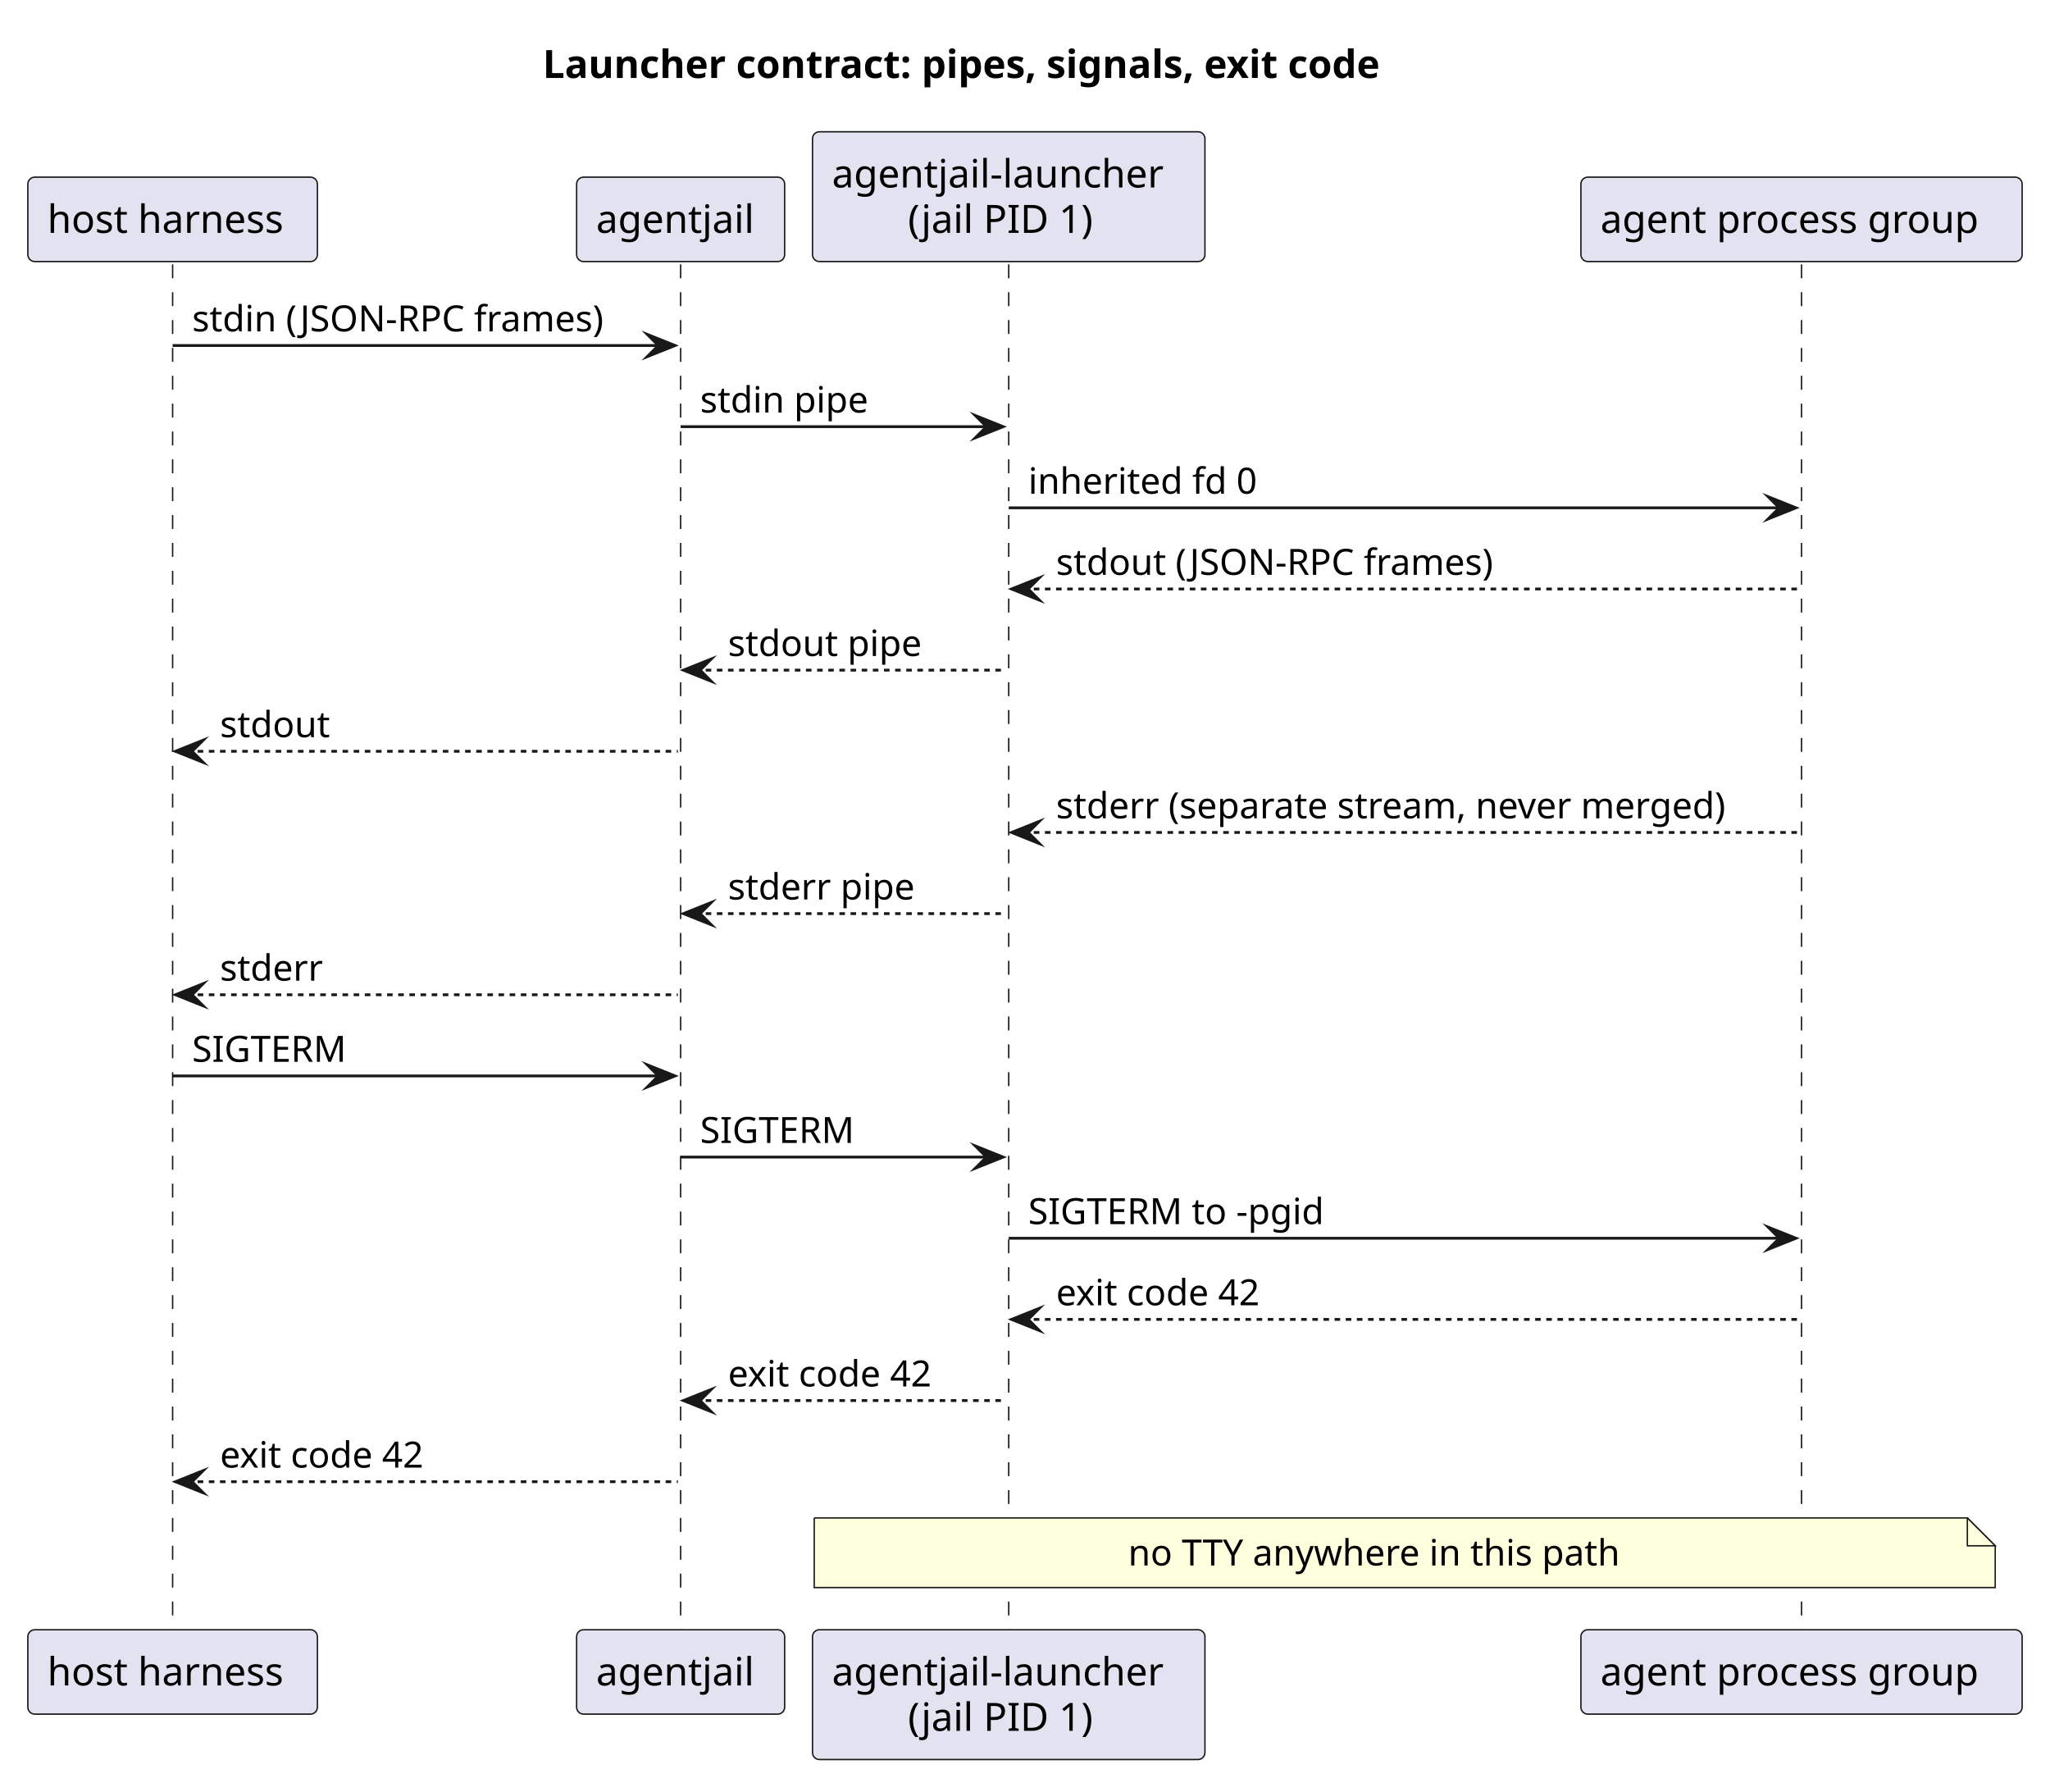
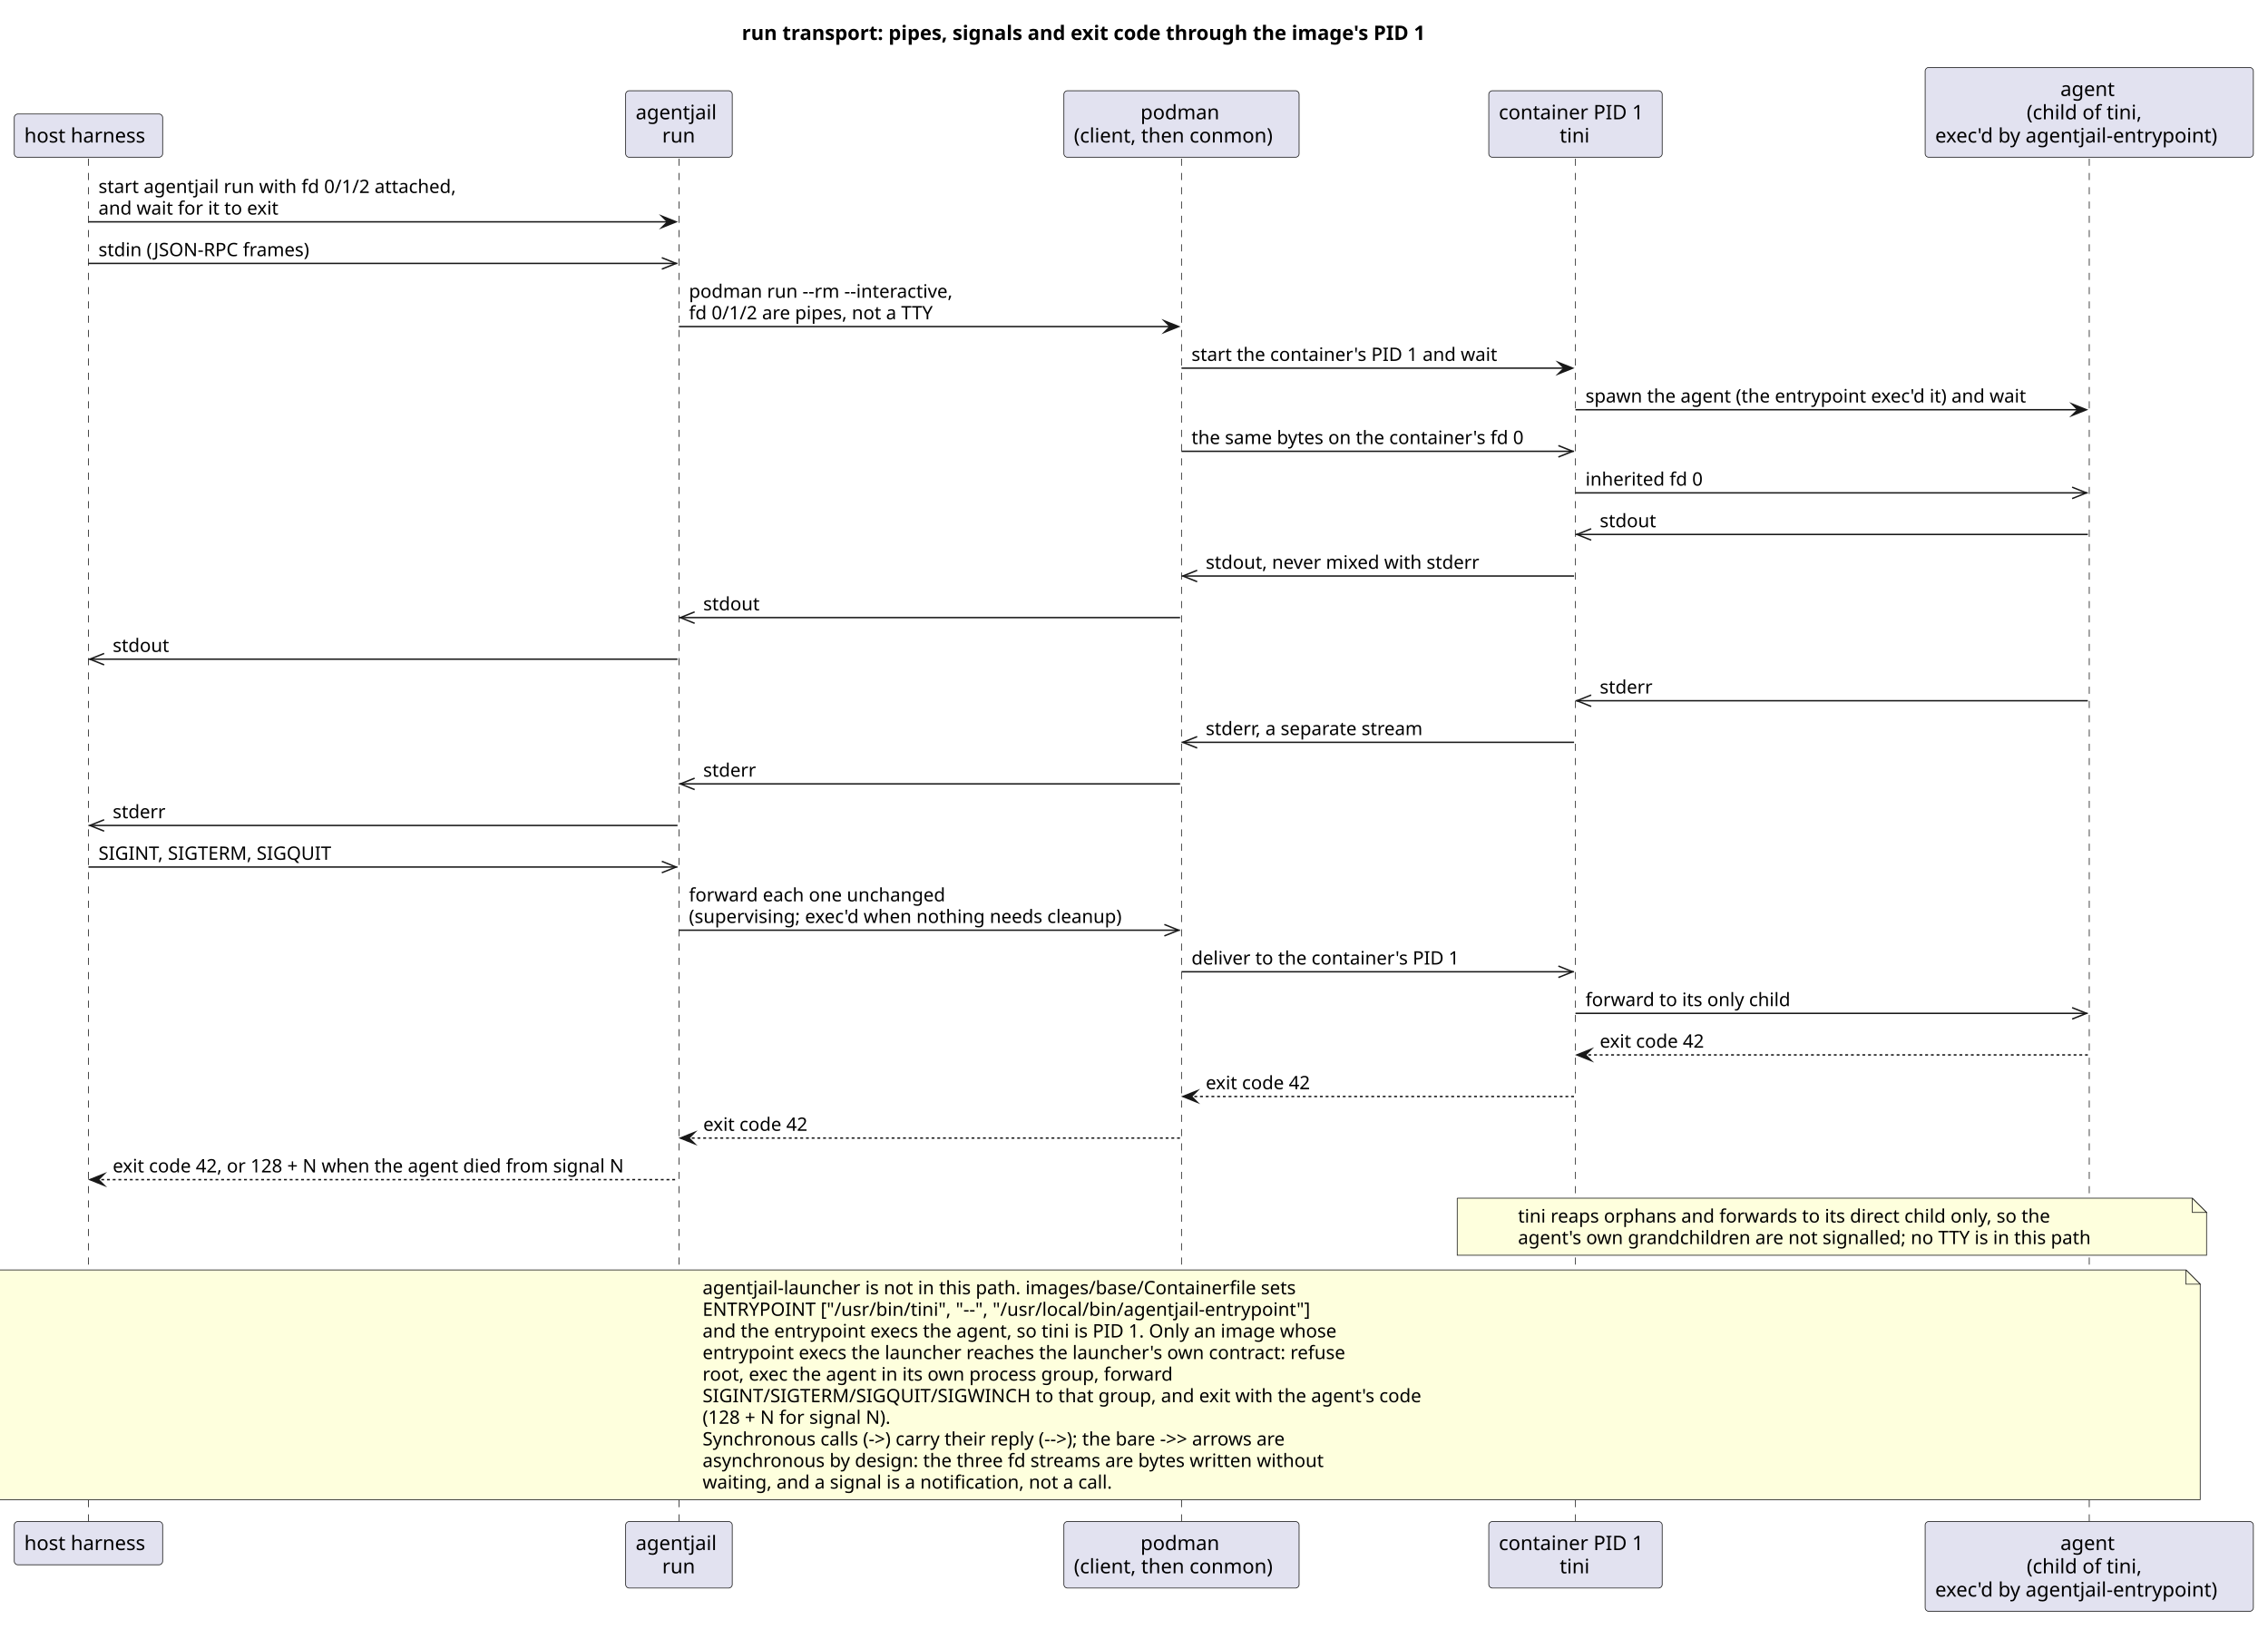
- <svg xmlns="http://www.w3.org/2000/svg" version="1.1" data-diagram-type="SEQUENCE" style="width:736px;height:643px;background:#FFFFFF;" width="736px" height="643px" viewBox="0 0 736 643" zoomAndPan="magnify" preserveAspectRatio="none" contentStyleType="text/css">
+ <svg xmlns="http://www.w3.org/2000/svg" version="1.1" data-diagram-type="SEQUENCE" style="width:1589px;height:1141px;background:#FFFFFF;" width="1589px" height="1141px" viewBox="0 0 1589 1141" zoomAndPan="magnify" preserveAspectRatio="none" contentStyleType="text/css">
  <defs />
  <g font-family="sans-serif" lengthAdjust="spacing">
-     <g class="title" data-source-line="3">
-       <text x="194.844" y="27.995" fill="#000" font-size="14" textLength="345.311" font-weight="700">Launcher contract: pipes, signals, exit code</text>
-     </g>
-     <g class="participant-lifeline" data-qualified-name="H" data-entity-uid="part1" id="part1-lifeline" data-source-line="5">
-       <g>
-         <rect x="58.477" y="94.891" width="8" height="490.125" fill="#000" fill-opacity="0" />
-         <line x1="61.977" y1="94.891" x2="61.977" y2="585.016" style="stroke:#181818;stroke-width:0.5;stroke-dasharray:5,5;" />
-       </g>
-     </g>
-     <g class="participant-lifeline" data-qualified-name="C" data-entity-uid="part2" id="part2-lifeline" data-source-line="6">
-       <g>
-         <rect x="240.864" y="94.891" width="8" height="490.125" fill="#000" fill-opacity="0" />
-         <line x1="244.364" y1="94.891" x2="244.364" y2="585.016" style="stroke:#181818;stroke-width:0.5;stroke-dasharray:5,5;" />
-       </g>
-     </g>
-     <g class="participant-lifeline" data-qualified-name="L" data-entity-uid="part3" id="part3-lifeline" data-source-line="7">
-       <g>
-         <rect x="358.656" y="94.891" width="8" height="490.125" fill="#000" fill-opacity="0" />
-         <line x1="362.156" y1="94.891" x2="362.156" y2="585.016" style="stroke:#181818;stroke-width:0.5;stroke-dasharray:5,5;" />
-       </g>
-     </g>
-     <g class="participant-lifeline" data-qualified-name="A" data-entity-uid="part4" id="part4-lifeline" data-source-line="8">
-       <g>
-         <rect x="643.291" y="94.891" width="8" height="490.125" fill="#000" fill-opacity="0" />
-         <line x1="646.791" y1="94.891" x2="646.791" y2="585.016" style="stroke:#181818;stroke-width:0.5;stroke-dasharray:5,5;" />
-       </g>
-     </g>
-     <g class="participant participant-head" data-qualified-name="H" data-entity-uid="part1" id="part1-head" data-source-line="5">
-       <rect x="10" y="63.594" width="103.954" height="30.297" fill="#E2E2F0" style="stroke:#181818;stroke-width:0.5;" rx="2.5" ry="2.5" />
-       <text x="17" y="83.589" fill="#000" font-size="14" textLength="89.954">host harness</text>
-     </g>
-     <g class="participant participant-head" data-qualified-name="C" data-entity-uid="part2" id="part2-head" data-source-line="6">
-       <rect x="207.019" y="63.594" width="74.689" height="30.297" fill="#E2E2F0" style="stroke:#181818;stroke-width:0.5;" rx="2.5" ry="2.5" />
-       <text x="214.019" y="83.589" fill="#000" font-size="14" textLength="60.689">agentjail</text>
-     </g>
-     <g class="participant participant-head" data-qualified-name="L" data-entity-uid="part3" id="part3-head" data-source-line="7">
-       <rect x="291.708" y="47.297" width="140.896" height="46.594" fill="#E2E2F0" style="stroke:#181818;stroke-width:0.5;" rx="2.5" ry="2.5" />
-       <text x="298.708" y="67.292" fill="#000" font-size="14" textLength="126.896">agentjail-launcher</text>
-       <text x="325.991" y="83.589" fill="#000" font-size="14" textLength="72.331">(jail PID 1)</text>
-     </g>
-     <g class="participant participant-head" data-qualified-name="A" data-entity-uid="part4" id="part4-head" data-source-line="8">
-       <rect x="567.583" y="63.594" width="158.416" height="30.297" fill="#E2E2F0" style="stroke:#181818;stroke-width:0.5;" rx="2.5" ry="2.5" />
-       <text x="574.583" y="83.589" fill="#000" font-size="14" textLength="144.416">agent process group</text>
-     </g>
-     <g class="participant participant-tail" data-qualified-name="H" data-entity-uid="part1" id="part1-tail" data-source-line="5">
-       <rect x="10" y="585.016" width="103.954" height="30.297" fill="#E2E2F0" style="stroke:#181818;stroke-width:0.5;" rx="2.5" ry="2.5" />
-       <text x="17" y="605.011" fill="#000" font-size="14" textLength="89.954">host harness</text>
-     </g>
-     <g class="participant participant-tail" data-qualified-name="C" data-entity-uid="part2" id="part2-tail" data-source-line="6">
-       <rect x="207.019" y="585.016" width="74.689" height="30.297" fill="#E2E2F0" style="stroke:#181818;stroke-width:0.5;" rx="2.5" ry="2.5" />
-       <text x="214.019" y="605.011" fill="#000" font-size="14" textLength="60.689">agentjail</text>
-     </g>
-     <g class="participant participant-tail" data-qualified-name="L" data-entity-uid="part3" id="part3-tail" data-source-line="7">
-       <rect x="291.708" y="585.016" width="140.896" height="46.594" fill="#E2E2F0" style="stroke:#181818;stroke-width:0.5;" rx="2.5" ry="2.5" />
-       <text x="298.708" y="605.011" fill="#000" font-size="14" textLength="126.896">agentjail-launcher</text>
-       <text x="325.991" y="621.308" fill="#000" font-size="14" textLength="72.331">(jail PID 1)</text>
-     </g>
-     <g class="participant participant-tail" data-qualified-name="A" data-entity-uid="part4" id="part4-tail" data-source-line="8">
-       <rect x="567.583" y="585.016" width="158.416" height="30.297" fill="#E2E2F0" style="stroke:#181818;stroke-width:0.5;" rx="2.5" ry="2.5" />
-       <text x="574.583" y="605.011" fill="#000" font-size="14" textLength="144.416">agent process group</text>
-     </g>
-     <g class="message" data-entity-1="part1" data-entity-2="part2" id="msg1" data-source-line="10">
-       <polygon points="232.364,120.023,242.364,124.023,232.364,128.023,236.364,124.023" fill="#181818" style="stroke:#181818;stroke-width:1;stroke-linejoin:miter;stroke-miterlimit:10;" />
-       <line x1="61.977" y1="124.023" x2="238.364" y2="124.023" style="stroke:#181818;stroke-width:1;" />
-       <text x="68.977" y="118.958" fill="#000" font-size="13" textLength="158.387">stdin (JSON-RPC frames)</text>
-     </g>
-     <g class="message" data-entity-1="part2" data-entity-2="part3" id="msg2" data-source-line="11">
-       <polygon points="350.156,149.156,360.156,153.156,350.156,157.156,354.156,153.156" fill="#181818" style="stroke:#181818;stroke-width:1;stroke-linejoin:miter;stroke-miterlimit:10;" />
-       <line x1="244.364" y1="153.156" x2="356.156" y2="153.156" style="stroke:#181818;stroke-width:1;" />
-       <text x="251.364" y="148.09" fill="#000" font-size="13" textLength="64.219">stdin pipe</text>
-     </g>
-     <g class="message" data-entity-1="part3" data-entity-2="part4" id="msg3" data-source-line="12">
-       <polygon points="634.791,178.289,644.791,182.289,634.791,186.289,638.791,182.289" fill="#181818" style="stroke:#181818;stroke-width:1;stroke-linejoin:miter;stroke-miterlimit:10;" />
-       <line x1="362.156" y1="182.289" x2="640.791" y2="182.289" style="stroke:#181818;stroke-width:1;" />
-       <text x="369.156" y="177.223" fill="#000" font-size="13" textLength="87.756">inherited fd 0</text>
-     </g>
-     <g class="message" data-entity-1="part4" data-entity-2="part3" id="msg4" data-source-line="13">
-       <polygon points="373.156,207.422,363.156,211.422,373.156,215.422,369.156,211.422" fill="#181818" style="stroke:#181818;stroke-width:1;stroke-linejoin:miter;stroke-miterlimit:10;" />
-       <line x1="367.156" y1="211.422" x2="645.791" y2="211.422" style="stroke:#181818;stroke-width:1;stroke-dasharray:2,2;" />
-       <text x="379.156" y="206.356" fill="#000" font-size="13" textLength="167.826">stdout (JSON-RPC frames)</text>
-     </g>
-     <g class="message" data-entity-1="part3" data-entity-2="part2" id="msg5" data-source-line="14">
-       <polygon points="255.364,236.555,245.364,240.555,255.364,244.555,251.364,240.555" fill="#181818" style="stroke:#181818;stroke-width:1;stroke-linejoin:miter;stroke-miterlimit:10;" />
-       <line x1="249.364" y1="240.555" x2="361.156" y2="240.555" style="stroke:#181818;stroke-width:1;stroke-dasharray:2,2;" />
-       <text x="261.364" y="235.489" fill="#000" font-size="13" textLength="73.658">stdout pipe</text>
-     </g>
-     <g class="message" data-entity-1="part2" data-entity-2="part1" id="msg6" data-source-line="15">
-       <polygon points="72.977,265.688,62.977,269.688,72.977,273.688,68.977,269.688" fill="#181818" style="stroke:#181818;stroke-width:1;stroke-linejoin:miter;stroke-miterlimit:10;" />
-       <line x1="66.977" y1="269.688" x2="243.364" y2="269.688" style="stroke:#181818;stroke-width:1;stroke-dasharray:2,2;" />
-       <text x="78.977" y="264.622" fill="#000" font-size="13" textLength="41.412">stdout</text>
-     </g>
-     <g class="message" data-entity-1="part4" data-entity-2="part3" id="msg7" data-source-line="16">
-       <polygon points="373.156,294.82,363.156,298.82,373.156,302.82,369.156,298.82" fill="#181818" style="stroke:#181818;stroke-width:1;stroke-linejoin:miter;stroke-miterlimit:10;" />
-       <line x1="367.156" y1="298.82" x2="645.791" y2="298.82" style="stroke:#181818;stroke-width:1;stroke-dasharray:2,2;" />
-       <text x="379.156" y="293.754" fill="#000" font-size="13" textLength="260.635">stderr (separate stream, never merged)</text>
-     </g>
-     <g class="message" data-entity-1="part3" data-entity-2="part2" id="msg8" data-source-line="17">
-       <polygon points="255.364,323.953,245.364,327.953,255.364,331.953,251.364,327.953" fill="#181818" style="stroke:#181818;stroke-width:1;stroke-linejoin:miter;stroke-miterlimit:10;" />
-       <line x1="249.364" y1="327.953" x2="361.156" y2="327.953" style="stroke:#181818;stroke-width:1;stroke-dasharray:2,2;" />
-       <text x="261.364" y="322.887" fill="#000" font-size="13" textLength="71.056">stderr pipe</text>
-     </g>
-     <g class="message" data-entity-1="part2" data-entity-2="part1" id="msg9" data-source-line="18">
-       <polygon points="72.977,353.086,62.977,357.086,72.977,361.086,68.977,357.086" fill="#181818" style="stroke:#181818;stroke-width:1;stroke-linejoin:miter;stroke-miterlimit:10;" />
-       <line x1="66.977" y1="357.086" x2="243.364" y2="357.086" style="stroke:#181818;stroke-width:1;stroke-dasharray:2,2;" />
-       <text x="78.977" y="352.02" fill="#000" font-size="13" textLength="38.81">stderr</text>
-     </g>
-     <g class="message" data-entity-1="part1" data-entity-2="part2" id="msg10" data-source-line="19">
-       <polygon points="232.364,382.219,242.364,386.219,232.364,390.219,236.364,386.219" fill="#181818" style="stroke:#181818;stroke-width:1;stroke-linejoin:miter;stroke-miterlimit:10;" />
-       <line x1="61.977" y1="386.219" x2="238.364" y2="386.219" style="stroke:#181818;stroke-width:1;" />
-       <text x="68.977" y="381.153" fill="#000" font-size="13" textLength="58.563">SIGTERM</text>
-     </g>
-     <g class="message" data-entity-1="part2" data-entity-2="part3" id="msg11" data-source-line="20">
-       <polygon points="350.156,411.352,360.156,415.352,350.156,419.352,354.156,415.352" fill="#181818" style="stroke:#181818;stroke-width:1;stroke-linejoin:miter;stroke-miterlimit:10;" />
-       <line x1="244.364" y1="415.352" x2="356.156" y2="415.352" style="stroke:#181818;stroke-width:1;" />
-       <text x="251.364" y="410.286" fill="#000" font-size="13" textLength="58.563">SIGTERM</text>
-     </g>
-     <g class="message" data-entity-1="part3" data-entity-2="part4" id="msg12" data-source-line="21">
-       <polygon points="634.791,440.484,644.791,444.484,634.791,448.484,638.791,444.484" fill="#181818" style="stroke:#181818;stroke-width:1;stroke-linejoin:miter;stroke-miterlimit:10;" />
-       <line x1="362.156" y1="444.484" x2="640.791" y2="444.484" style="stroke:#181818;stroke-width:1;" />
-       <text x="369.156" y="439.418" fill="#000" font-size="13" textLength="112.938">SIGTERM to -pgid</text>
-     </g>
-     <g class="message" data-entity-1="part4" data-entity-2="part3" id="msg13" data-source-line="22">
-       <polygon points="373.156,469.617,363.156,473.617,373.156,477.617,369.156,473.617" fill="#181818" style="stroke:#181818;stroke-width:1;stroke-linejoin:miter;stroke-miterlimit:10;" />
-       <line x1="367.156" y1="473.617" x2="645.791" y2="473.617" style="stroke:#181818;stroke-width:1;stroke-dasharray:2,2;" />
-       <text x="379.156" y="468.551" fill="#000" font-size="13" textLength="80.558">exit code 42</text>
-     </g>
-     <g class="message" data-entity-1="part3" data-entity-2="part2" id="msg14" data-source-line="23">
-       <polygon points="255.364,498.75,245.364,502.75,255.364,506.75,251.364,502.75" fill="#181818" style="stroke:#181818;stroke-width:1;stroke-linejoin:miter;stroke-miterlimit:10;" />
-       <line x1="249.364" y1="502.75" x2="361.156" y2="502.75" style="stroke:#181818;stroke-width:1;stroke-dasharray:2,2;" />
-       <text x="261.364" y="497.684" fill="#000" font-size="13" textLength="80.558">exit code 42</text>
-     </g>
-     <g class="message" data-entity-1="part2" data-entity-2="part1" id="msg15" data-source-line="24">
-       <polygon points="72.977,527.883,62.977,531.883,72.977,535.883,68.977,531.883" fill="#181818" style="stroke:#181818;stroke-width:1;stroke-linejoin:miter;stroke-miterlimit:10;" />
-       <line x1="66.977" y1="531.883" x2="243.364" y2="531.883" style="stroke:#181818;stroke-width:1;stroke-dasharray:2,2;" />
-       <text x="78.977" y="526.817" fill="#000" font-size="13" textLength="80.558">exit code 42</text>
-     </g>
-     <path d="M292.328,544.883 L292.328,569.883 L716.328,569.883 L716.328,554.883 L706.328,544.883 L292.328,544.883" style="stroke:#181818;stroke-width:0.5;" fill="#FEFFDD" />
-     <path d="M706.328,544.883 L706.328,554.883 L716.328,554.883 L706.328,544.883" style="stroke:#181818;stroke-width:0.5;" fill="#FEFFDD" />
-     <text x="405.016" y="561.95" fill="#000" font-size="13" textLength="189.916">no TTY anywhere in this path</text>
+     <g class="title" data-source-line="7">
+       <text x="519.72" y="27.995" fill="#000" font-size="14" textLength="548.297" font-weight="700">run transport: pipes, signals and exit code through the image's PID 1</text>
+     </g>
+     <g class="participant-lifeline" data-qualified-name="H" data-entity-uid="part1" id="part1-lifeline" data-source-line="9">
+       <g>
+         <rect x="58.477" y="111.188" width="8" height="955.047" fill="#000" fill-opacity="0" />
+         <line x1="61.977" y1="111.188" x2="61.977" y2="1066.234" style="stroke:#181818;stroke-width:0.5;stroke-dasharray:5,5;" />
+       </g>
+     </g>
+     <g class="participant-lifeline" data-qualified-name="C" data-entity-uid="part2" id="part2-lifeline" data-source-line="10">
+       <g>
+         <rect x="472.179" y="111.188" width="8" height="955.047" fill="#000" fill-opacity="0" />
+         <line x1="475.679" y1="111.188" x2="475.679" y2="1066.234" style="stroke:#181818;stroke-width:0.5;stroke-dasharray:5,5;" />
+       </g>
+     </g>
+     <g class="participant-lifeline" data-qualified-name="P" data-entity-uid="part3" id="part3-lifeline" data-source-line="11">
+       <g>
+         <rect x="824.27" y="111.188" width="8" height="955.047" fill="#000" fill-opacity="0" />
+         <line x1="827.77" y1="111.188" x2="827.77" y2="1066.234" style="stroke:#181818;stroke-width:0.5;stroke-dasharray:5,5;" />
+       </g>
+     </g>
+     <g class="participant-lifeline" data-qualified-name="T" data-entity-uid="part4" id="part4-lifeline" data-source-line="12">
+       <g>
+         <rect x="1100.316" y="111.188" width="8" height="955.047" fill="#000" fill-opacity="0" />
+         <line x1="1103.816" y1="111.188" x2="1103.816" y2="1066.234" style="stroke:#181818;stroke-width:0.5;stroke-dasharray:5,5;" />
+       </g>
+     </g>
+     <g class="participant-lifeline" data-qualified-name="A" data-entity-uid="part5" id="part5-lifeline" data-source-line="13">
+       <g>
+         <rect x="1460.266" y="111.188" width="8" height="955.047" fill="#000" fill-opacity="0" />
+         <line x1="1463.766" y1="111.188" x2="1463.766" y2="1066.234" style="stroke:#181818;stroke-width:0.5;stroke-dasharray:5,5;" />
+       </g>
+     </g>
+     <g class="participant participant-head" data-qualified-name="H" data-entity-uid="part1" id="part1-head" data-source-line="9">
+       <rect x="10" y="79.891" width="103.954" height="30.297" fill="#E2E2F0" style="stroke:#181818;stroke-width:0.5;" rx="2.5" ry="2.5" />
+       <text x="17" y="99.886" fill="#000" font-size="14" textLength="89.954">host harness</text>
+     </g>
+     <g class="participant participant-head" data-qualified-name="C" data-entity-uid="part2" id="part2-head" data-source-line="10">
+       <rect x="438.334" y="63.594" width="74.689" height="46.594" fill="#E2E2F0" style="stroke:#181818;stroke-width:0.5;" rx="2.5" ry="2.5" />
+       <text x="445.334" y="83.589" fill="#000" font-size="14" textLength="60.689">agentjail</text>
+       <text x="463.928" y="99.886" fill="#000" font-size="14" textLength="23.502">run</text>
+     </g>
+     <g class="participant participant-head" data-qualified-name="P" data-entity-uid="part3" id="part3-head" data-source-line="11">
+       <rect x="745.376" y="63.594" width="164.787" height="46.594" fill="#E2E2F0" style="stroke:#181818;stroke-width:0.5;" rx="2.5" ry="2.5" />
+       <text x="799.056" y="83.589" fill="#000" font-size="14" textLength="57.429">podman</text>
+       <text x="752.376" y="99.886" fill="#000" font-size="14" textLength="150.787">(client, then conmon)</text>
+     </g>
+     <g class="participant participant-head" data-qualified-name="T" data-entity-uid="part4" id="part4-head" data-source-line="12">
+       <rect x="1043.069" y="63.594" width="121.495" height="46.594" fill="#E2E2F0" style="stroke:#181818;stroke-width:0.5;" rx="2.5" ry="2.5" />
+       <text x="1050.069" y="83.589" fill="#000" font-size="14" textLength="107.495">container PID 1</text>
+       <text x="1092.746" y="99.886" fill="#000" font-size="14" textLength="22.142">tini</text>
+     </g>
+     <g class="participant participant-head" data-qualified-name="A" data-entity-uid="part5" id="part5-head" data-source-line="13">
+       <rect x="1348.796" y="47.297" width="229.94" height="62.891" fill="#E2E2F0" style="stroke:#181818;stroke-width:0.5;" rx="2.5" ry="2.5" />
+       <text x="1443.545" y="67.292" fill="#000" font-size="14" textLength="40.441">agent</text>
+       <text x="1419.924" y="83.589" fill="#000" font-size="14" textLength="87.685">(child of tini,</text>
+       <text x="1355.796" y="99.886" fill="#000" font-size="14" textLength="215.94">exec'd by agentjail-entrypoint)</text>
+     </g>
+     <g class="participant participant-tail" data-qualified-name="H" data-entity-uid="part1" id="part1-tail" data-source-line="9">
+       <rect x="10" y="1066.234" width="103.954" height="30.297" fill="#E2E2F0" style="stroke:#181818;stroke-width:0.5;" rx="2.5" ry="2.5" />
+       <text x="17" y="1086.229" fill="#000" font-size="14" textLength="89.954">host harness</text>
+     </g>
+     <g class="participant participant-tail" data-qualified-name="C" data-entity-uid="part2" id="part2-tail" data-source-line="10">
+       <rect x="438.334" y="1066.234" width="74.689" height="46.594" fill="#E2E2F0" style="stroke:#181818;stroke-width:0.5;" rx="2.5" ry="2.5" />
+       <text x="445.334" y="1086.229" fill="#000" font-size="14" textLength="60.689">agentjail</text>
+       <text x="463.928" y="1102.526" fill="#000" font-size="14" textLength="23.502">run</text>
+     </g>
+     <g class="participant participant-tail" data-qualified-name="P" data-entity-uid="part3" id="part3-tail" data-source-line="11">
+       <rect x="745.376" y="1066.234" width="164.787" height="46.594" fill="#E2E2F0" style="stroke:#181818;stroke-width:0.5;" rx="2.5" ry="2.5" />
+       <text x="799.056" y="1086.229" fill="#000" font-size="14" textLength="57.429">podman</text>
+       <text x="752.376" y="1102.526" fill="#000" font-size="14" textLength="150.787">(client, then conmon)</text>
+     </g>
+     <g class="participant participant-tail" data-qualified-name="T" data-entity-uid="part4" id="part4-tail" data-source-line="12">
+       <rect x="1043.069" y="1066.234" width="121.495" height="46.594" fill="#E2E2F0" style="stroke:#181818;stroke-width:0.5;" rx="2.5" ry="2.5" />
+       <text x="1050.069" y="1086.229" fill="#000" font-size="14" textLength="107.495">container PID 1</text>
+       <text x="1092.746" y="1102.526" fill="#000" font-size="14" textLength="22.142">tini</text>
+     </g>
+     <g class="participant participant-tail" data-qualified-name="A" data-entity-uid="part5" id="part5-tail" data-source-line="13">
+       <rect x="1348.796" y="1066.234" width="229.94" height="62.891" fill="#E2E2F0" style="stroke:#181818;stroke-width:0.5;" rx="2.5" ry="2.5" />
+       <text x="1443.545" y="1086.229" fill="#000" font-size="14" textLength="40.441">agent</text>
+       <text x="1419.924" y="1102.526" fill="#000" font-size="14" textLength="87.685">(child of tini,</text>
+       <text x="1355.796" y="1118.823" fill="#000" font-size="14" textLength="215.94">exec'd by agentjail-entrypoint)</text>
+     </g>
+     <g class="message" data-entity-1="part1" data-entity-2="part2" id="msg1" data-source-line="15">
+       <polygon points="463.679,151.453,473.679,155.453,463.679,159.453,467.679,155.453" fill="#181818" style="stroke:#181818;stroke-width:1;stroke-linejoin:miter;stroke-miterlimit:10;" />
+       <line x1="61.977" y1="155.453" x2="469.679" y2="155.453" style="stroke:#181818;stroke-width:1;" />
+       <text x="68.977" y="135.254" fill="#000" font-size="13" textLength="269.128">start agentjail run with fd 0/1/2 attached,</text>
+       <text x="68.977" y="150.387" fill="#000" font-size="13" textLength="136.462">and wait for it to exit</text>
+     </g>
+     <g class="message" data-entity-1="part1" data-entity-2="part2" id="msg2" data-source-line="16">
+       <line x1="473.679" y1="184.586" x2="463.679" y2="180.586" style="stroke:#181818;stroke-width:1;" />
+       <line x1="473.679" y1="184.586" x2="463.679" y2="188.586" style="stroke:#181818;stroke-width:1;" />
+       <line x1="61.977" y1="184.586" x2="474.679" y2="184.586" style="stroke:#181818;stroke-width:1;" />
+       <text x="68.977" y="179.52" fill="#000" font-size="13" textLength="158.387">stdin (JSON-RPC frames)</text>
+     </g>
+     <g class="message" data-entity-1="part2" data-entity-2="part3" id="msg3" data-source-line="17">
+       <polygon points="815.77,224.852,825.77,228.852,815.77,232.852,819.77,228.852" fill="#181818" style="stroke:#181818;stroke-width:1;stroke-linejoin:miter;stroke-miterlimit:10;" />
+       <line x1="475.679" y1="228.852" x2="821.77" y2="228.852" style="stroke:#181818;stroke-width:1;" />
+       <text x="482.679" y="208.653" fill="#000" font-size="13" textLength="198.256">podman run --rm --interactive,</text>
+       <text x="482.679" y="223.786" fill="#000" font-size="13" textLength="184.603">fd 0/1/2 are pipes, not a TTY</text>
+     </g>
+     <g class="message" data-entity-1="part3" data-entity-2="part4" id="msg4" data-source-line="18">
+       <polygon points="1091.816,253.984,1101.816,257.984,1091.816,261.984,1095.816,257.984" fill="#181818" style="stroke:#181818;stroke-width:1;stroke-linejoin:miter;stroke-miterlimit:10;" />
+       <line x1="827.77" y1="257.984" x2="1097.816" y2="257.984" style="stroke:#181818;stroke-width:1;" />
+       <text x="834.77" y="252.918" fill="#000" font-size="13" textLength="230.071">start the container's PID 1 and wait</text>
+     </g>
+     <g class="message" data-entity-1="part4" data-entity-2="part5" id="msg5" data-source-line="19">
+       <polygon points="1451.766,283.117,1461.766,287.117,1451.766,291.117,1455.766,287.117" fill="#181818" style="stroke:#181818;stroke-width:1;stroke-linejoin:miter;stroke-miterlimit:10;" />
+       <line x1="1103.816" y1="287.117" x2="1457.766" y2="287.117" style="stroke:#181818;stroke-width:1;" />
+       <text x="1110.816" y="282.051" fill="#000" font-size="13" textLength="335.95">spawn the agent (the entrypoint exec'd it) and wait</text>
+     </g>
+     <g class="message" data-entity-1="part3" data-entity-2="part4" id="msg6" data-source-line="20">
+       <line x1="1101.816" y1="316.25" x2="1091.816" y2="312.25" style="stroke:#181818;stroke-width:1;" />
+       <line x1="1101.816" y1="316.25" x2="1091.816" y2="320.25" style="stroke:#181818;stroke-width:1;" />
+       <line x1="827.77" y1="316.25" x2="1102.816" y2="316.25" style="stroke:#181818;stroke-width:1;" />
+       <text x="834.77" y="311.184" fill="#000" font-size="13" textLength="252.046">the same bytes on the container's fd 0</text>
+     </g>
+     <g class="message" data-entity-1="part4" data-entity-2="part5" id="msg7" data-source-line="21">
+       <line x1="1461.766" y1="345.383" x2="1451.766" y2="341.383" style="stroke:#181818;stroke-width:1;" />
+       <line x1="1461.766" y1="345.383" x2="1451.766" y2="349.383" style="stroke:#181818;stroke-width:1;" />
+       <line x1="1103.816" y1="345.383" x2="1462.766" y2="345.383" style="stroke:#181818;stroke-width:1;" />
+       <text x="1110.816" y="340.317" fill="#000" font-size="13" textLength="87.756">inherited fd 0</text>
+     </g>
+     <g class="message" data-entity-1="part5" data-entity-2="part4" id="msg8" data-source-line="22">
+       <line x1="1104.816" y1="374.516" x2="1114.816" y2="370.516" style="stroke:#181818;stroke-width:1;" />
+       <line x1="1104.816" y1="374.516" x2="1114.816" y2="378.516" style="stroke:#181818;stroke-width:1;" />
+       <line x1="1103.816" y1="374.516" x2="1462.766" y2="374.516" style="stroke:#181818;stroke-width:1;" />
+       <text x="1120.816" y="369.45" fill="#000" font-size="13" textLength="41.412">stdout</text>
+     </g>
+     <g class="message" data-entity-1="part4" data-entity-2="part3" id="msg9" data-source-line="23">
+       <line x1="828.77" y1="403.648" x2="838.77" y2="399.648" style="stroke:#181818;stroke-width:1;" />
+       <line x1="828.77" y1="403.648" x2="838.77" y2="407.648" style="stroke:#181818;stroke-width:1;" />
+       <line x1="827.77" y1="403.648" x2="1102.816" y2="403.648" style="stroke:#181818;stroke-width:1;" />
+       <text x="844.77" y="398.583" fill="#000" font-size="13" textLength="205.956">stdout, never mixed with stderr</text>
+     </g>
+     <g class="message" data-entity-1="part3" data-entity-2="part2" id="msg10" data-source-line="24">
+       <line x1="476.679" y1="432.781" x2="486.679" y2="428.781" style="stroke:#181818;stroke-width:1;" />
+       <line x1="476.679" y1="432.781" x2="486.679" y2="436.781" style="stroke:#181818;stroke-width:1;" />
+       <line x1="475.679" y1="432.781" x2="826.77" y2="432.781" style="stroke:#181818;stroke-width:1;" />
+       <text x="492.679" y="427.715" fill="#000" font-size="13" textLength="41.412">stdout</text>
+     </g>
+     <g class="message" data-entity-1="part2" data-entity-2="part1" id="msg11" data-source-line="25">
+       <line x1="62.977" y1="461.914" x2="72.977" y2="457.914" style="stroke:#181818;stroke-width:1;" />
+       <line x1="62.977" y1="461.914" x2="72.977" y2="465.914" style="stroke:#181818;stroke-width:1;" />
+       <line x1="61.977" y1="461.914" x2="474.679" y2="461.914" style="stroke:#181818;stroke-width:1;" />
+       <text x="78.977" y="456.848" fill="#000" font-size="13" textLength="41.412">stdout</text>
+     </g>
+     <g class="message" data-entity-1="part5" data-entity-2="part4" id="msg12" data-source-line="26">
+       <line x1="1104.816" y1="491.047" x2="1114.816" y2="487.047" style="stroke:#181818;stroke-width:1;" />
+       <line x1="1104.816" y1="491.047" x2="1114.816" y2="495.047" style="stroke:#181818;stroke-width:1;" />
+       <line x1="1103.816" y1="491.047" x2="1462.766" y2="491.047" style="stroke:#181818;stroke-width:1;" />
+       <text x="1120.816" y="485.981" fill="#000" font-size="13" textLength="38.81">stderr</text>
+     </g>
+     <g class="message" data-entity-1="part4" data-entity-2="part3" id="msg13" data-source-line="27">
+       <line x1="828.77" y1="520.18" x2="838.77" y2="516.18" style="stroke:#181818;stroke-width:1;" />
+       <line x1="828.77" y1="520.18" x2="838.77" y2="524.18" style="stroke:#181818;stroke-width:1;" />
+       <line x1="827.77" y1="520.18" x2="1102.816" y2="520.18" style="stroke:#181818;stroke-width:1;" />
+       <text x="844.77" y="515.114" fill="#000" font-size="13" textLength="166.543">stderr, a separate stream</text>
+     </g>
+     <g class="message" data-entity-1="part3" data-entity-2="part2" id="msg14" data-source-line="28">
+       <line x1="476.679" y1="549.313" x2="486.679" y2="545.313" style="stroke:#181818;stroke-width:1;" />
+       <line x1="476.679" y1="549.313" x2="486.679" y2="553.313" style="stroke:#181818;stroke-width:1;" />
+       <line x1="475.679" y1="549.313" x2="826.77" y2="549.313" style="stroke:#181818;stroke-width:1;" />
+       <text x="492.679" y="544.247" fill="#000" font-size="13" textLength="38.81">stderr</text>
+     </g>
+     <g class="message" data-entity-1="part2" data-entity-2="part1" id="msg15" data-source-line="29">
+       <line x1="62.977" y1="578.445" x2="72.977" y2="574.445" style="stroke:#181818;stroke-width:1;" />
+       <line x1="62.977" y1="578.445" x2="72.977" y2="582.445" style="stroke:#181818;stroke-width:1;" />
+       <line x1="61.977" y1="578.445" x2="474.679" y2="578.445" style="stroke:#181818;stroke-width:1;" />
+       <text x="78.977" y="573.379" fill="#000" font-size="13" textLength="38.81">stderr</text>
+     </g>
+     <g class="message" data-entity-1="part1" data-entity-2="part2" id="msg16" data-source-line="30">
+       <line x1="473.679" y1="607.578" x2="463.679" y2="603.578" style="stroke:#181818;stroke-width:1;" />
+       <line x1="473.679" y1="607.578" x2="463.679" y2="611.578" style="stroke:#181818;stroke-width:1;" />
+       <line x1="61.977" y1="607.578" x2="474.679" y2="607.578" style="stroke:#181818;stroke-width:1;" />
+       <text x="68.977" y="602.512" fill="#000" font-size="13" textLength="172.434">SIGINT, SIGTERM, SIGQUIT</text>
+     </g>
+     <g class="message" data-entity-1="part2" data-entity-2="part3" id="msg17" data-source-line="31">
+       <line x1="825.77" y1="651.844" x2="815.77" y2="647.844" style="stroke:#181818;stroke-width:1;" />
+       <line x1="825.77" y1="651.844" x2="815.77" y2="655.844" style="stroke:#181818;stroke-width:1;" />
+       <line x1="475.679" y1="651.844" x2="826.77" y2="651.844" style="stroke:#181818;stroke-width:1;" />
+       <text x="482.679" y="631.645" fill="#000" font-size="13" textLength="190.582">forward each one unchanged</text>
+       <text x="482.679" y="646.778" fill="#000" font-size="13" textLength="328.091">(supervising; exec'd when nothing needs cleanup)</text>
+     </g>
+     <g class="message" data-entity-1="part3" data-entity-2="part4" id="msg18" data-source-line="32">
+       <line x1="1101.816" y1="680.977" x2="1091.816" y2="676.977" style="stroke:#181818;stroke-width:1;" />
+       <line x1="1101.816" y1="680.977" x2="1091.816" y2="684.977" style="stroke:#181818;stroke-width:1;" />
+       <line x1="827.77" y1="680.977" x2="1102.816" y2="680.977" style="stroke:#181818;stroke-width:1;" />
+       <text x="834.77" y="675.911" fill="#000" font-size="13" textLength="201.456">deliver to the container's PID 1</text>
+     </g>
+     <g class="message" data-entity-1="part4" data-entity-2="part5" id="msg19" data-source-line="33">
+       <line x1="1461.766" y1="710.109" x2="1451.766" y2="706.109" style="stroke:#181818;stroke-width:1;" />
+       <line x1="1461.766" y1="710.109" x2="1451.766" y2="714.109" style="stroke:#181818;stroke-width:1;" />
+       <line x1="1103.816" y1="710.109" x2="1462.766" y2="710.109" style="stroke:#181818;stroke-width:1;" />
+       <text x="1110.816" y="705.043" fill="#000" font-size="13" textLength="153.493">forward to its only child</text>
+     </g>
+     <g class="message" data-entity-1="part5" data-entity-2="part4" id="msg20" data-source-line="34">
+       <polygon points="1114.816,735.242,1104.816,739.242,1114.816,743.242,1110.816,739.242" fill="#181818" style="stroke:#181818;stroke-width:1;stroke-linejoin:miter;stroke-miterlimit:10;" />
+       <line x1="1108.816" y1="739.242" x2="1462.766" y2="739.242" style="stroke:#181818;stroke-width:1;stroke-dasharray:2,2;" />
+       <text x="1120.816" y="734.176" fill="#000" font-size="13" textLength="80.558">exit code 42</text>
+     </g>
+     <g class="message" data-entity-1="part4" data-entity-2="part3" id="msg21" data-source-line="35">
+       <polygon points="838.77,764.375,828.77,768.375,838.77,772.375,834.77,768.375" fill="#181818" style="stroke:#181818;stroke-width:1;stroke-linejoin:miter;stroke-miterlimit:10;" />
+       <line x1="832.77" y1="768.375" x2="1102.816" y2="768.375" style="stroke:#181818;stroke-width:1;stroke-dasharray:2,2;" />
+       <text x="844.77" y="763.309" fill="#000" font-size="13" textLength="80.558">exit code 42</text>
+     </g>
+     <g class="message" data-entity-1="part3" data-entity-2="part2" id="msg22" data-source-line="36">
+       <polygon points="486.679,793.508,476.679,797.508,486.679,801.508,482.679,797.508" fill="#181818" style="stroke:#181818;stroke-width:1;stroke-linejoin:miter;stroke-miterlimit:10;" />
+       <line x1="480.679" y1="797.508" x2="826.77" y2="797.508" style="stroke:#181818;stroke-width:1;stroke-dasharray:2,2;" />
+       <text x="492.679" y="792.442" fill="#000" font-size="13" textLength="80.558">exit code 42</text>
+     </g>
+     <g class="message" data-entity-1="part2" data-entity-2="part1" id="msg23" data-source-line="37">
+       <polygon points="72.977,822.641,62.977,826.641,72.977,830.641,68.977,826.641" fill="#181818" style="stroke:#181818;stroke-width:1;stroke-linejoin:miter;stroke-miterlimit:10;" />
+       <line x1="66.977" y1="826.641" x2="474.679" y2="826.641" style="stroke:#181818;stroke-width:1;stroke-dasharray:2,2;" />
+       <text x="78.977" y="821.575" fill="#000" font-size="13" textLength="389.702">exit code 42, or 128 + N when the agent died from signal N</text>
+     </g>
+     <path d="M1020.958,839.641 L1020.958,879.641 L1545.958,879.641 L1545.958,849.641 L1535.958,839.641 L1020.958,839.641" style="stroke:#181818;stroke-width:0.5;" fill="#FEFFDD" />
+     <path d="M1535.958,839.641 L1535.958,849.641 L1545.958,849.641 L1535.958,839.641" style="stroke:#181818;stroke-width:0.5;" fill="#FEFFDD" />
+     <text x="1063.541" y="856.708" fill="#000" font-size="13" textLength="400.956">tini reaps orphans and forwards to its direct child only, so the</text>
+     <text x="1063.541" y="871.84" fill="#000" font-size="13" textLength="431.501">agent's own grandchildren are not signalled; no TTY is in this path</text>
+     <path d="M-16.497,889.906 L-16.497,1050.906 L1541.503,1050.906 L1541.503,899.906 L1531.503,889.906 L-16.497,889.906" style="stroke:#181818;stroke-width:0.5;" fill="#FEFFDD" />
+     <path d="M1531.503,889.906 L1531.503,899.906 L1541.503,899.906 L1531.503,889.906" style="stroke:#181818;stroke-width:0.5;" fill="#FEFFDD" />
+     <text x="492.218" y="906.973" fill="#000" font-size="13" textLength="444.672">agentjail-launcher is not in this path. images/base/Containerfile sets</text>
+     <text x="492.218" y="922.106" fill="#000" font-size="13" textLength="449.49">ENTRYPOINT ["/usr/bin/tini", "--", "/usr/local/bin/agentjail-entrypoint"]</text>
+     <text x="492.218" y="937.239" fill="#000" font-size="13" textLength="479.629">and the entrypoint execs the agent, so tini is PID 1. Only an image whose</text>
+     <text x="492.218" y="952.372" fill="#000" font-size="13" textLength="486.51">entrypoint execs the launcher reaches the launcher's own contract: refuse</text>
+     <text x="492.218" y="967.504" fill="#000" font-size="13" textLength="354.041">root, exec the agent in its own process group, forward</text>
+     <text x="492.218" y="982.637" fill="#000" font-size="13" textLength="532.308">SIGINT/SIGTERM/SIGQUIT/SIGWINCH to that group, and exit with the agent's code</text>
+     <text x="492.218" y="997.77" fill="#000" font-size="13" textLength="146.421">(128 + N for signal N).</text>
+     <text x="492.218" y="1012.903" fill="#000" font-size="13" textLength="458.548">Synchronous calls (-&gt;) carry their reply (--&gt;); the bare -&gt;&gt; arrows are</text>
+     <text x="492.218" y="1028.036" fill="#000" font-size="13" textLength="468.806">asynchronous by design: the three fd streams are bytes written without</text>
+     <text x="492.218" y="1043.168" fill="#000" font-size="13" textLength="310.927">waiting, and a signal is a notification, not a call.</text>
  </g>
</svg>
